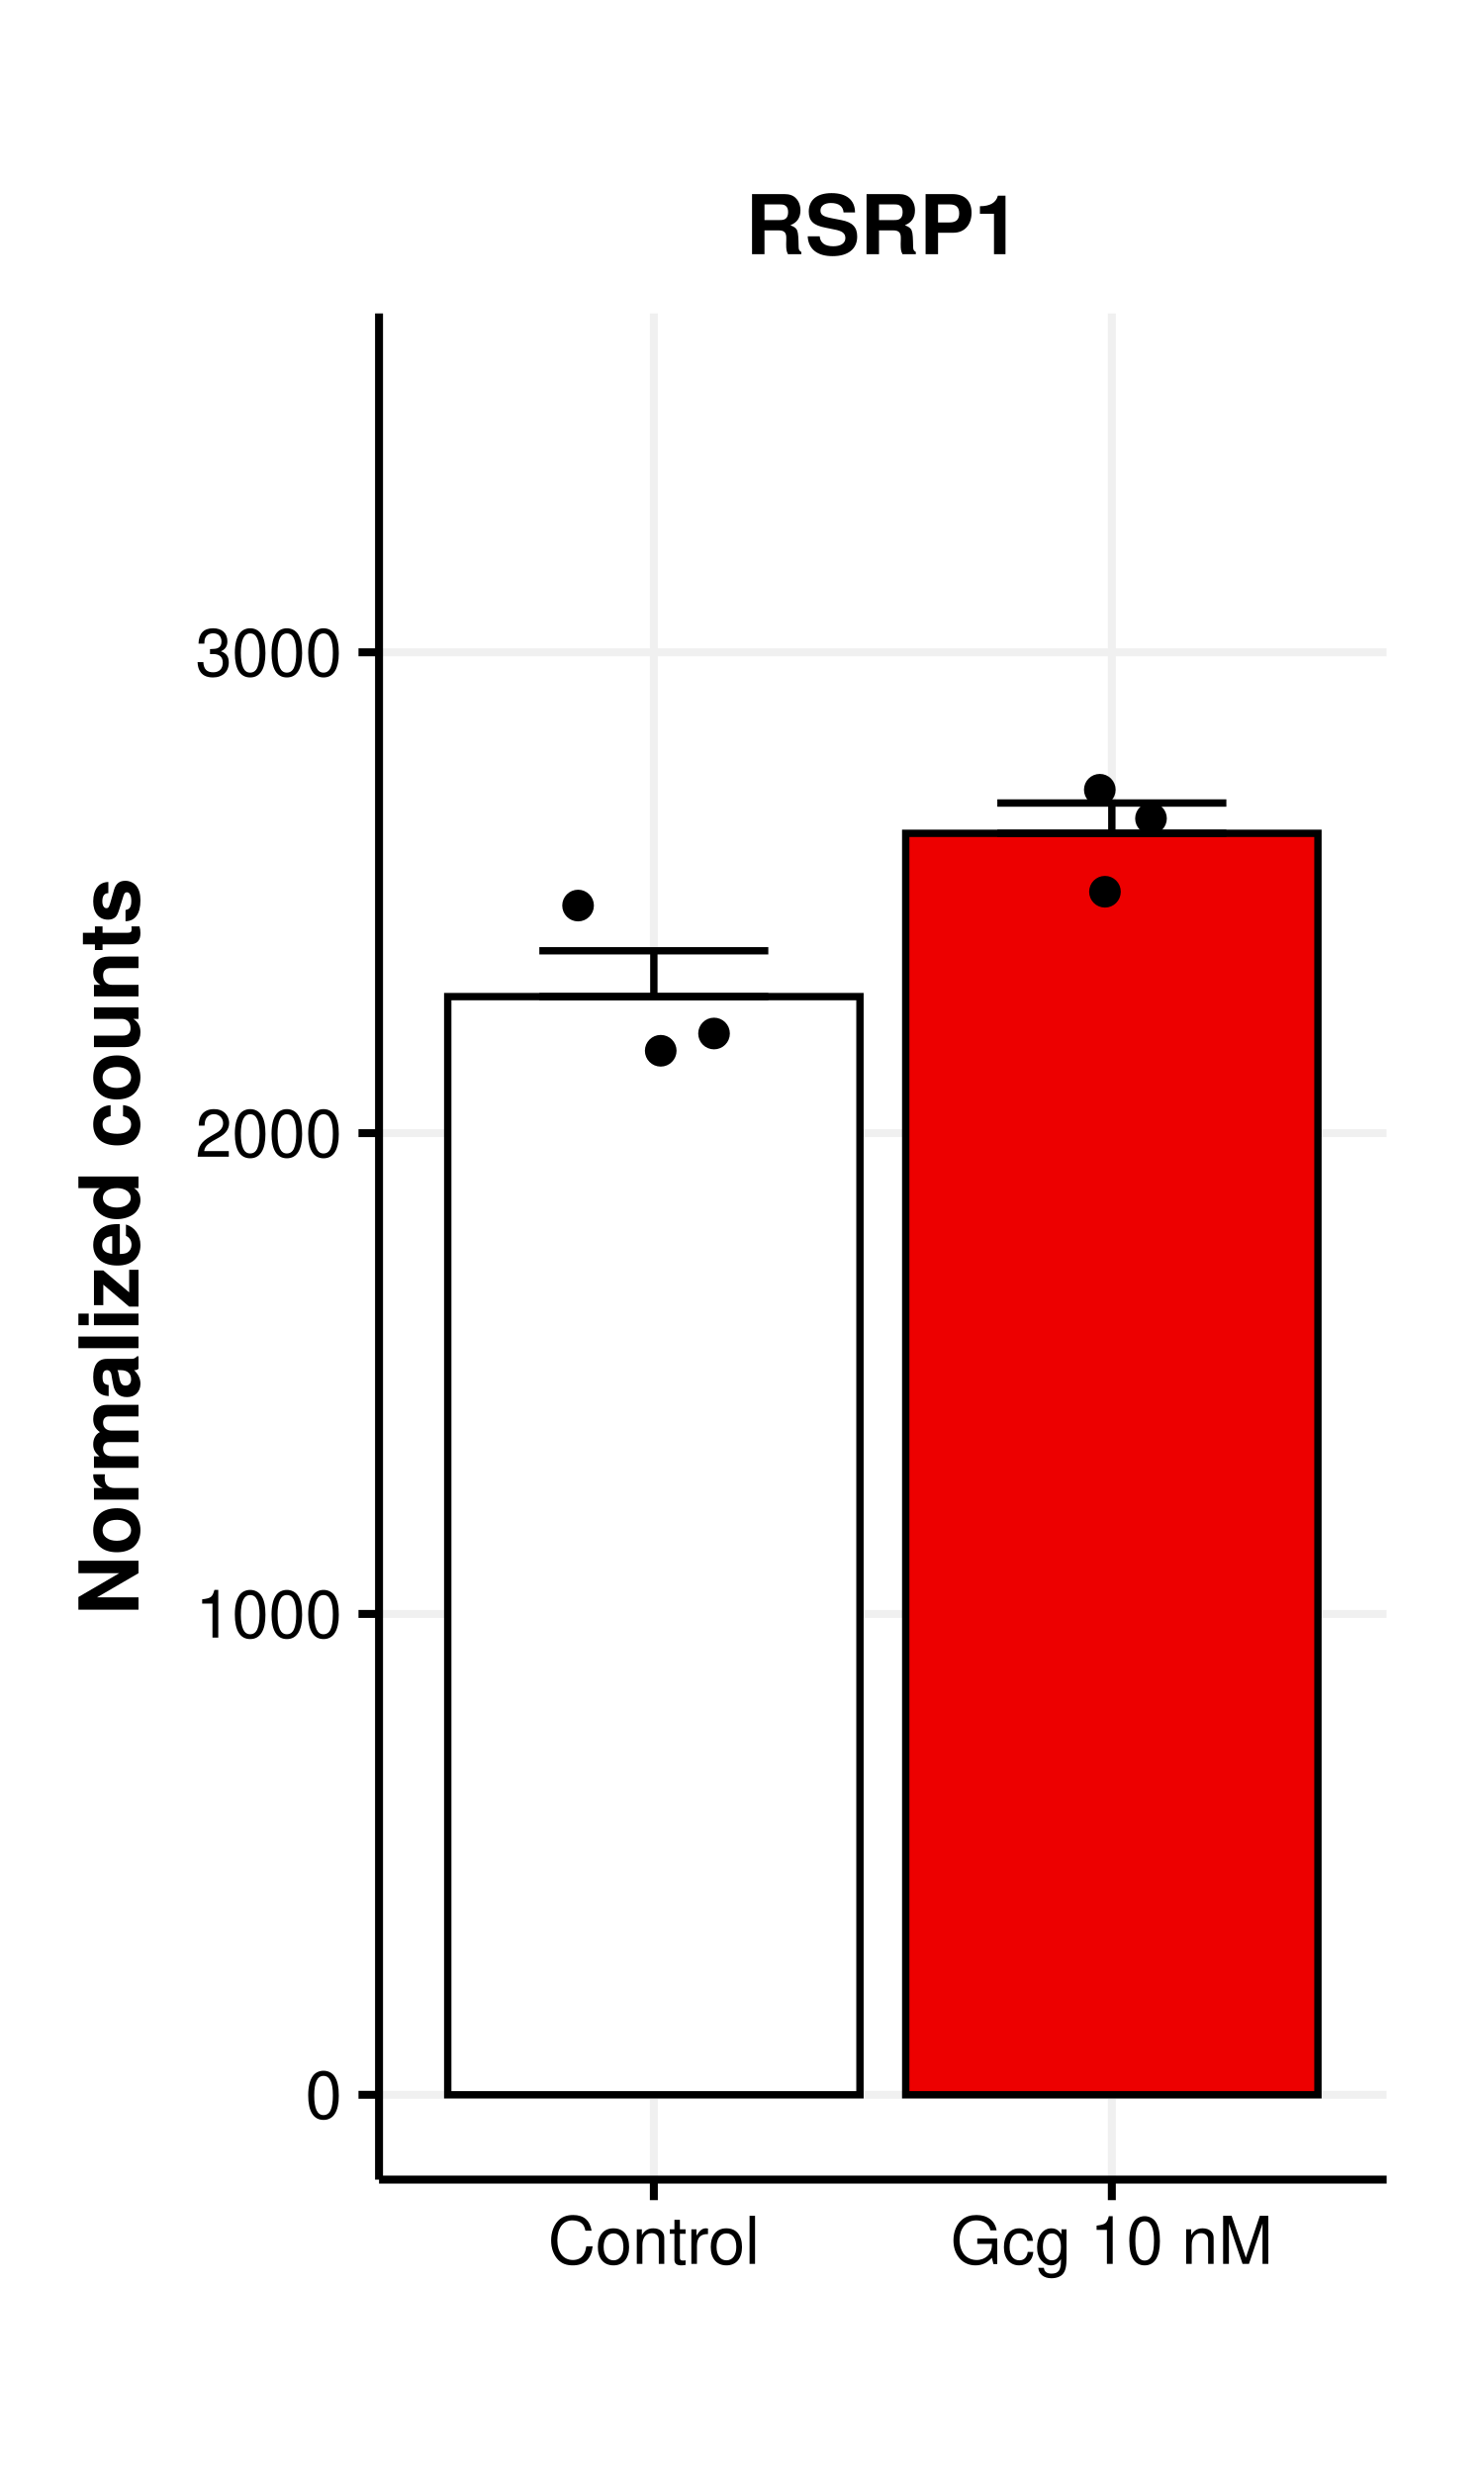
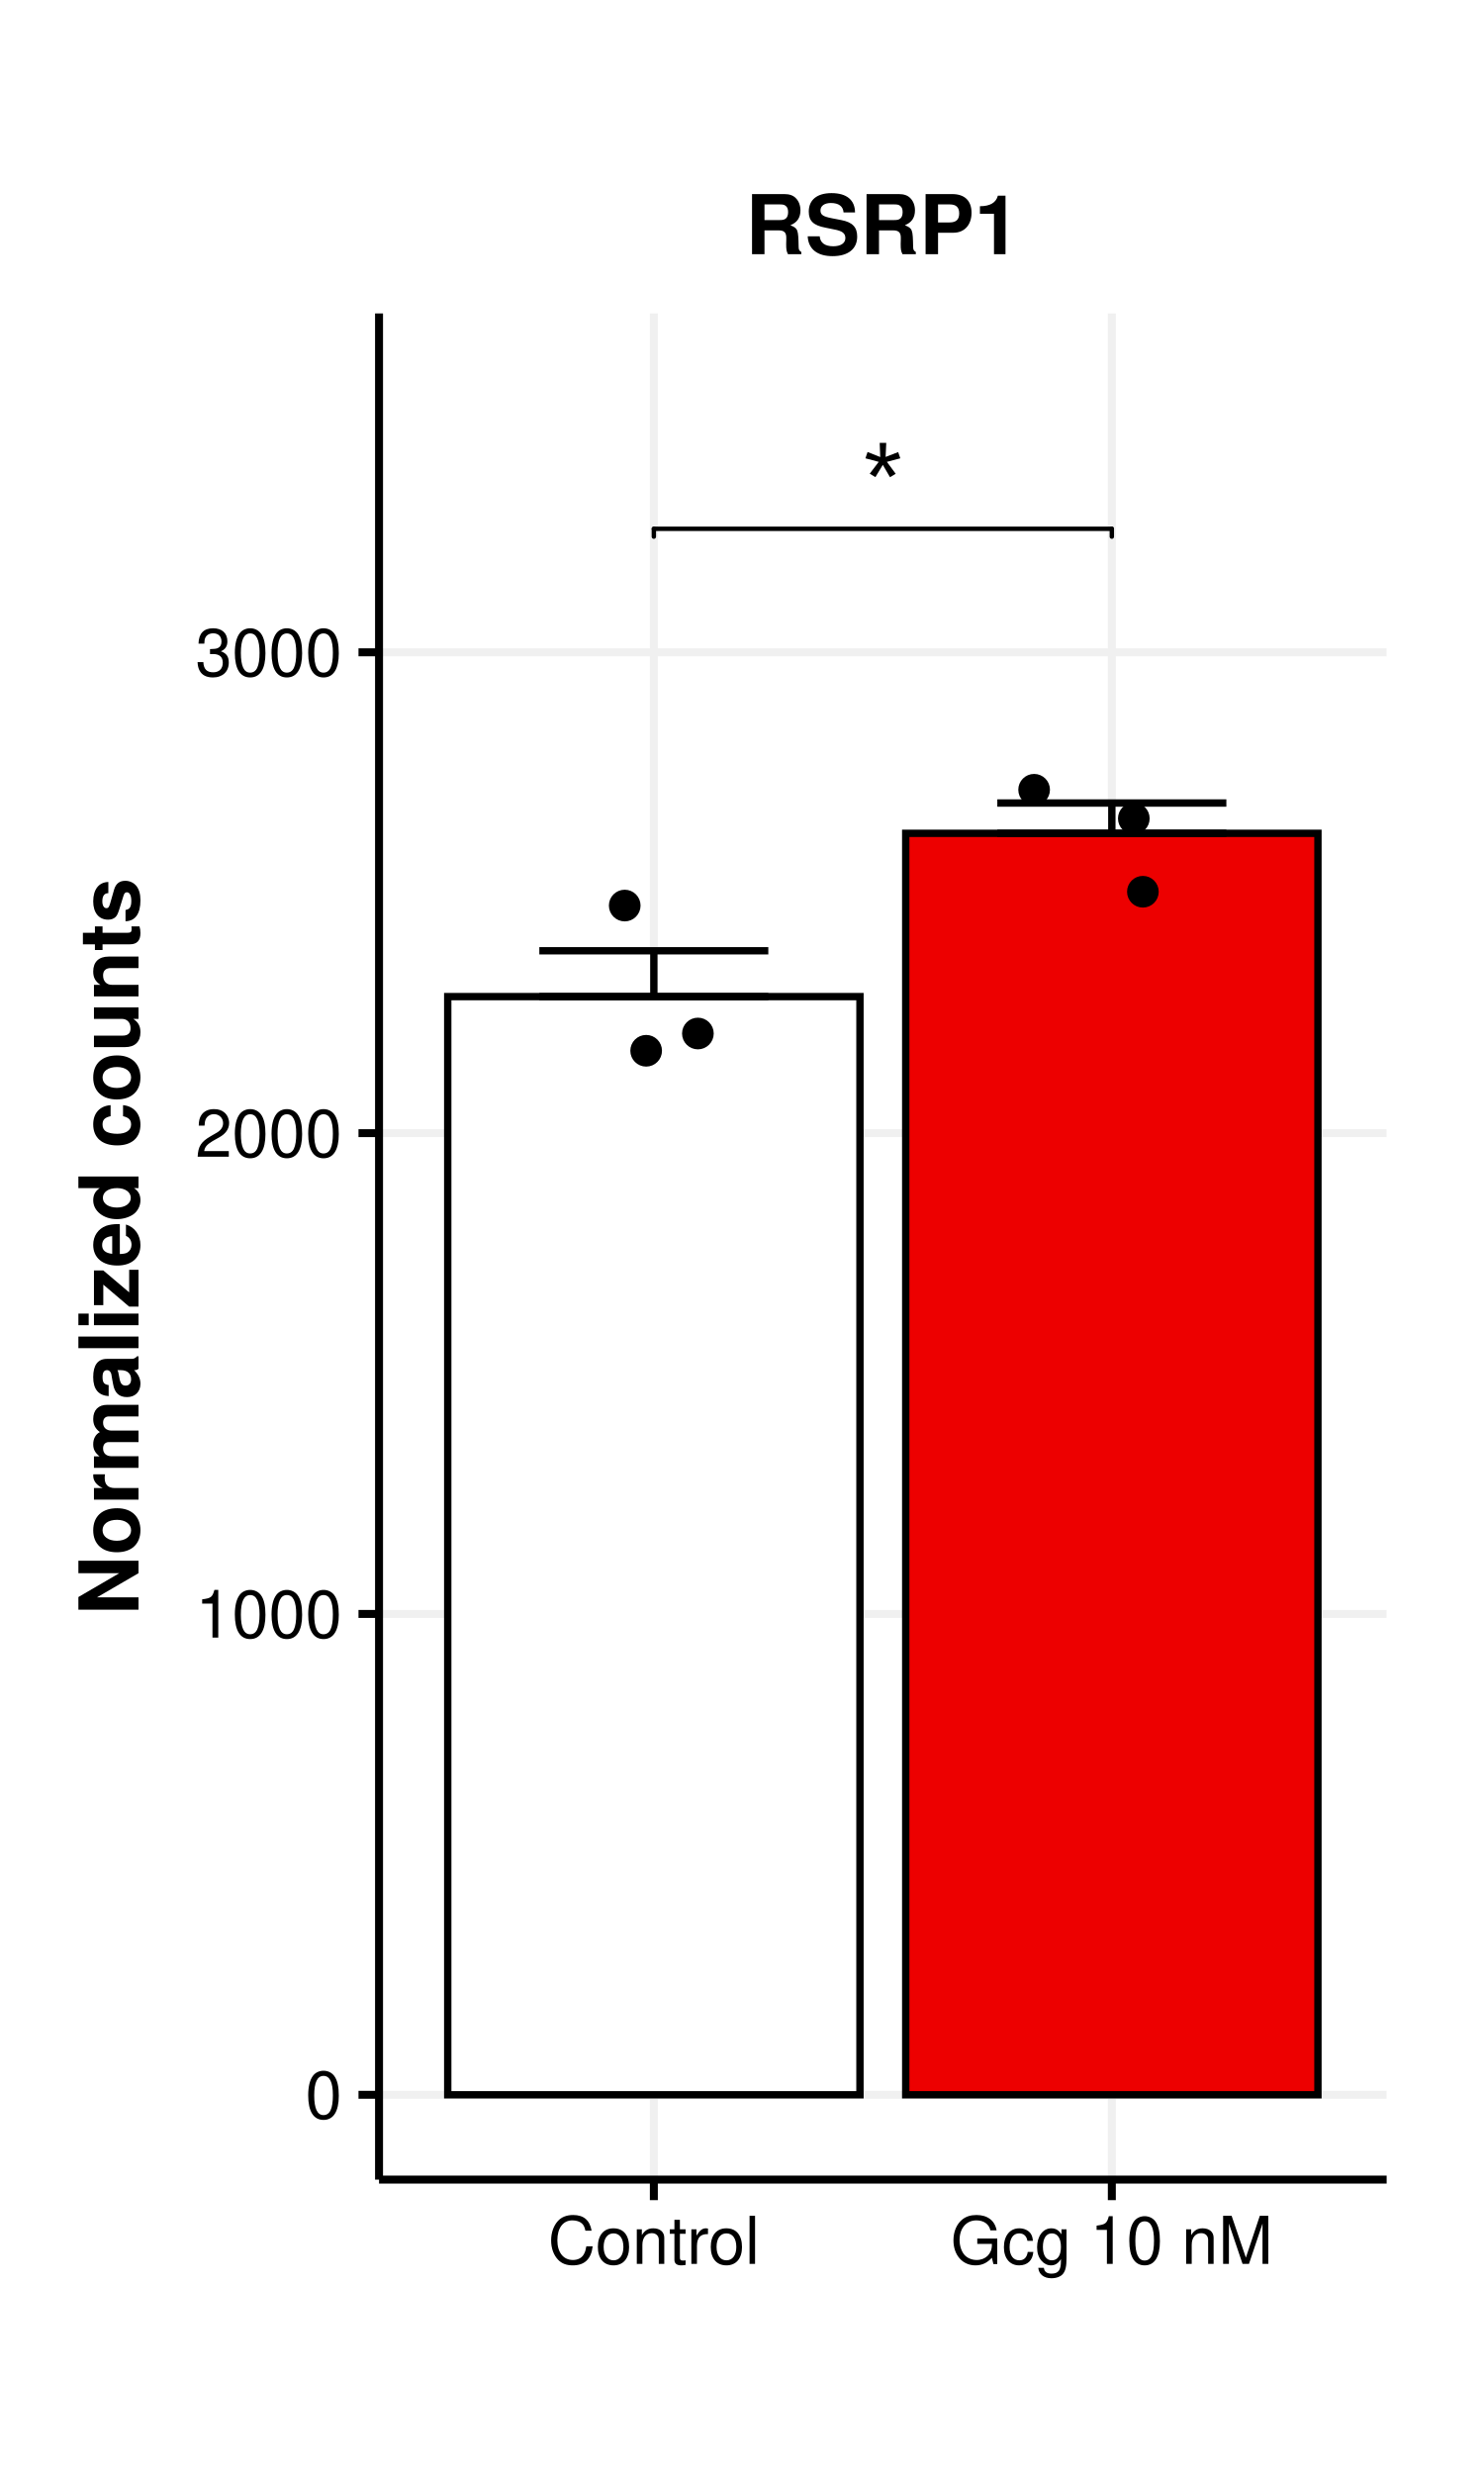
<svg xmlns="http://www.w3.org/2000/svg" class="svglite" width="216.00pt" height="360.00pt" viewBox="0 0 216.00 360.00">
  <defs>
    <style type="text/css">
    .svglite line, .svglite polyline, .svglite polygon, .svglite path, .svglite rect, .svglite circle {
      fill: none;
      stroke: #000000;
      stroke-linecap: round;
      stroke-linejoin: round;
      stroke-miterlimit: 10.00;
    }
    .svglite text {
      white-space: pre;
    }
  </style>
  </defs>
  <rect width="100%" height="100%" style="stroke: none; fill: #FFFFFF;" />
  <defs>
    <clipPath id="cpMC4wMHwyMTYuMDB8MC4wMHwzNjAuMDA=">
      <rect x="0.00" y="0.00" width="216.00" height="360.00" />
    </clipPath>
  </defs>
  <g clip-path="url(#cpMC4wMHwyMTYuMDB8MC4wMHwzNjAuMDA=)">
    <rect x="0.00" y="0.00" width="216.00" height="360.00" style="stroke-width: 1.16; stroke: none; fill: #FFFFFF;" />
  </g>
  <defs>
    <clipPath id="cpNTUuMTd8MjAxLjgzfDQ1LjYxfDMxNy4xNg==">
      <rect x="55.17" y="45.61" width="146.65" height="271.55" />
    </clipPath>
  </defs>
  <g clip-path="url(#cpNTUuMTd8MjAxLjgzfDQ1LjYxfDMxNy4xNg==)">
    <rect x="55.17" y="45.61" width="146.65" height="271.55" style="stroke-width: 1.16; stroke: none; fill: #FFFFFF;" />
    <polyline points="55.17,304.82 201.83,304.82 " style="stroke-width: 1.16; stroke: #F0F0F0; stroke-linecap: butt;" />
    <polyline points="55.17,234.85 201.83,234.85 " style="stroke-width: 1.16; stroke: #F0F0F0; stroke-linecap: butt;" />
    <polyline points="55.17,164.89 201.83,164.89 " style="stroke-width: 1.16; stroke: #F0F0F0; stroke-linecap: butt;" />
    <polyline points="55.17,94.92 201.83,94.92 " style="stroke-width: 1.16; stroke: #F0F0F0; stroke-linecap: butt;" />
    <polyline points="95.17,317.16 95.17,45.61 " style="stroke-width: 1.16; stroke: #F0F0F0; stroke-linecap: butt;" />
    <polyline points="161.83,317.16 161.83,45.61 " style="stroke-width: 1.16; stroke: #F0F0F0; stroke-linecap: butt;" />
    <rect x="65.17" y="145.02" width="60.00" height="159.80" style="stroke-width: 1.07; stroke-linecap: butt; stroke-linejoin: miter; fill: #FFFFFF;" />
    <rect x="131.83" y="121.26" width="60.00" height="183.56" style="stroke-width: 1.07; stroke-linecap: butt; stroke-linejoin: miter; fill: #ED0000;" />
    <polyline points="78.50,138.35 111.83,138.35 " style="stroke-width: 1.07; stroke-linecap: butt;" />
    <polyline points="95.17,138.35 95.17,145.02 " style="stroke-width: 1.07; stroke-linecap: butt;" />
    <polyline points="78.50,145.02 111.83,145.02 " style="stroke-width: 1.07; stroke-linecap: butt;" />
    <polyline points="145.16,116.85 178.50,116.85 " style="stroke-width: 1.07; stroke-linecap: butt;" />
    <polyline points="161.83,116.85 161.83,121.26 " style="stroke-width: 1.07; stroke-linecap: butt;" />
    <polyline points="145.16,121.26 178.50,121.26 " style="stroke-width: 1.07; stroke-linecap: butt;" />
-     <circle cx="160.08" cy="114.92" r="1.95" style="stroke-width: 0.71; fill: #000000;" />
-     <circle cx="167.53" cy="119.10" r="1.95" style="stroke-width: 0.71; fill: #000000;" />
-     <circle cx="160.83" cy="129.76" r="1.95" style="stroke-width: 0.71; fill: #000000;" />
-     <circle cx="96.17" cy="152.90" r="1.95" style="stroke-width: 0.71; fill: #000000;" />
-     <circle cx="84.14" cy="131.77" r="1.95" style="stroke-width: 0.71; fill: #000000;" />
-     <circle cx="103.93" cy="150.39" r="1.95" style="stroke-width: 0.71; fill: #000000;" />
+     <circle cx="150.52" cy="114.92" r="1.95" style="stroke-width: 0.71; fill: #000000;" />
+     <circle cx="165.03" cy="119.10" r="1.95" style="stroke-width: 0.71; fill: #000000;" />
+     <circle cx="166.35" cy="129.76" r="1.95" style="stroke-width: 0.71; fill: #000000;" />
+     <circle cx="94.05" cy="152.90" r="1.95" style="stroke-width: 0.71; fill: #000000;" />
+     <circle cx="90.93" cy="131.77" r="1.95" style="stroke-width: 0.71; fill: #000000;" />
+     <circle cx="101.58" cy="150.39" r="1.95" style="stroke-width: 0.71; fill: #000000;" />
+     <text x="128.50" y="74.24" text-anchor="middle" style="font-size: 14.23px; font-family: &quot;Arial&quot;;" textLength="5.54px" lengthAdjust="spacingAndGlyphs">*</text>
+     <line x1="95.17" y1="78.09" x2="95.17" y2="76.95" style="stroke-width: 0.64;" />
+     <line x1="95.17" y1="76.95" x2="161.83" y2="76.95" style="stroke-width: 0.64;" />
+     <line x1="161.83" y1="76.95" x2="161.83" y2="78.09" style="stroke-width: 0.64;" />
    <rect x="55.17" y="45.61" width="146.65" height="271.55" style="stroke-width: 1.16; stroke: none;" />
  </g>
  <g clip-path="url(#cpMC4wMHwyMTYuMDB8MC4wMHwzNjAuMDA=)">
    <polyline points="55.17,317.16 55.17,45.61 " style="stroke-width: 1.16; stroke-linecap: butt;" />
    <text x="49.79" y="308.26" text-anchor="end" style="font-size: 9.60px; font-family: &quot;Helvetica&quot;;" textLength="5.34px" lengthAdjust="spacingAndGlyphs">0</text>
    <text x="49.79" y="238.29" text-anchor="end" style="font-size: 9.60px; font-family: &quot;Helvetica&quot;;" textLength="21.34px" lengthAdjust="spacingAndGlyphs">1000</text>
    <text x="49.79" y="168.33" text-anchor="end" style="font-size: 9.60px; font-family: &quot;Helvetica&quot;;" textLength="21.34px" lengthAdjust="spacingAndGlyphs">2000</text>
    <text x="49.79" y="98.36" text-anchor="end" style="font-size: 9.60px; font-family: &quot;Helvetica&quot;;" textLength="21.34px" lengthAdjust="spacingAndGlyphs">3000</text>
    <polyline points="52.18,304.82 55.17,304.82 " style="stroke-width: 1.16; stroke-linecap: butt;" />
    <polyline points="52.18,234.85 55.17,234.85 " style="stroke-width: 1.16; stroke-linecap: butt;" />
    <polyline points="52.18,164.89 55.17,164.89 " style="stroke-width: 1.16; stroke-linecap: butt;" />
    <polyline points="52.18,94.92 55.17,94.92 " style="stroke-width: 1.16; stroke-linecap: butt;" />
    <polyline points="55.17,317.16 201.83,317.16 " style="stroke-width: 1.16; stroke-linecap: butt;" />
    <polyline points="95.17,320.15 95.17,317.16 " style="stroke-width: 1.16; stroke-linecap: butt;" />
    <polyline points="161.83,320.15 161.83,317.16 " style="stroke-width: 1.16; stroke-linecap: butt;" />
    <text x="95.17" y="329.42" text-anchor="middle" style="font-size: 9.60px; font-family: &quot;Helvetica&quot;;" textLength="30.92px" lengthAdjust="spacingAndGlyphs">Control</text>
    <text x="161.83" y="329.42" text-anchor="middle" style="font-size: 9.60px; font-family: &quot;Helvetica&quot;;" textLength="46.92px" lengthAdjust="spacingAndGlyphs">Gcg 10 nM</text>
    <text transform="translate(20.16,181.39) rotate(-90)" text-anchor="middle" style="font-size: 12.00px; font-weight: bold; font-family: &quot;Helvetica&quot;;" textLength="107.35px" lengthAdjust="spacingAndGlyphs">Normalized counts</text>
    <text x="128.50" y="36.99" text-anchor="middle" style="font-size: 12.00px; font-weight: bold; font-family: &quot;Helvetica&quot;;" textLength="40.02px" lengthAdjust="spacingAndGlyphs">RSRP1</text>
  </g>
</svg>
